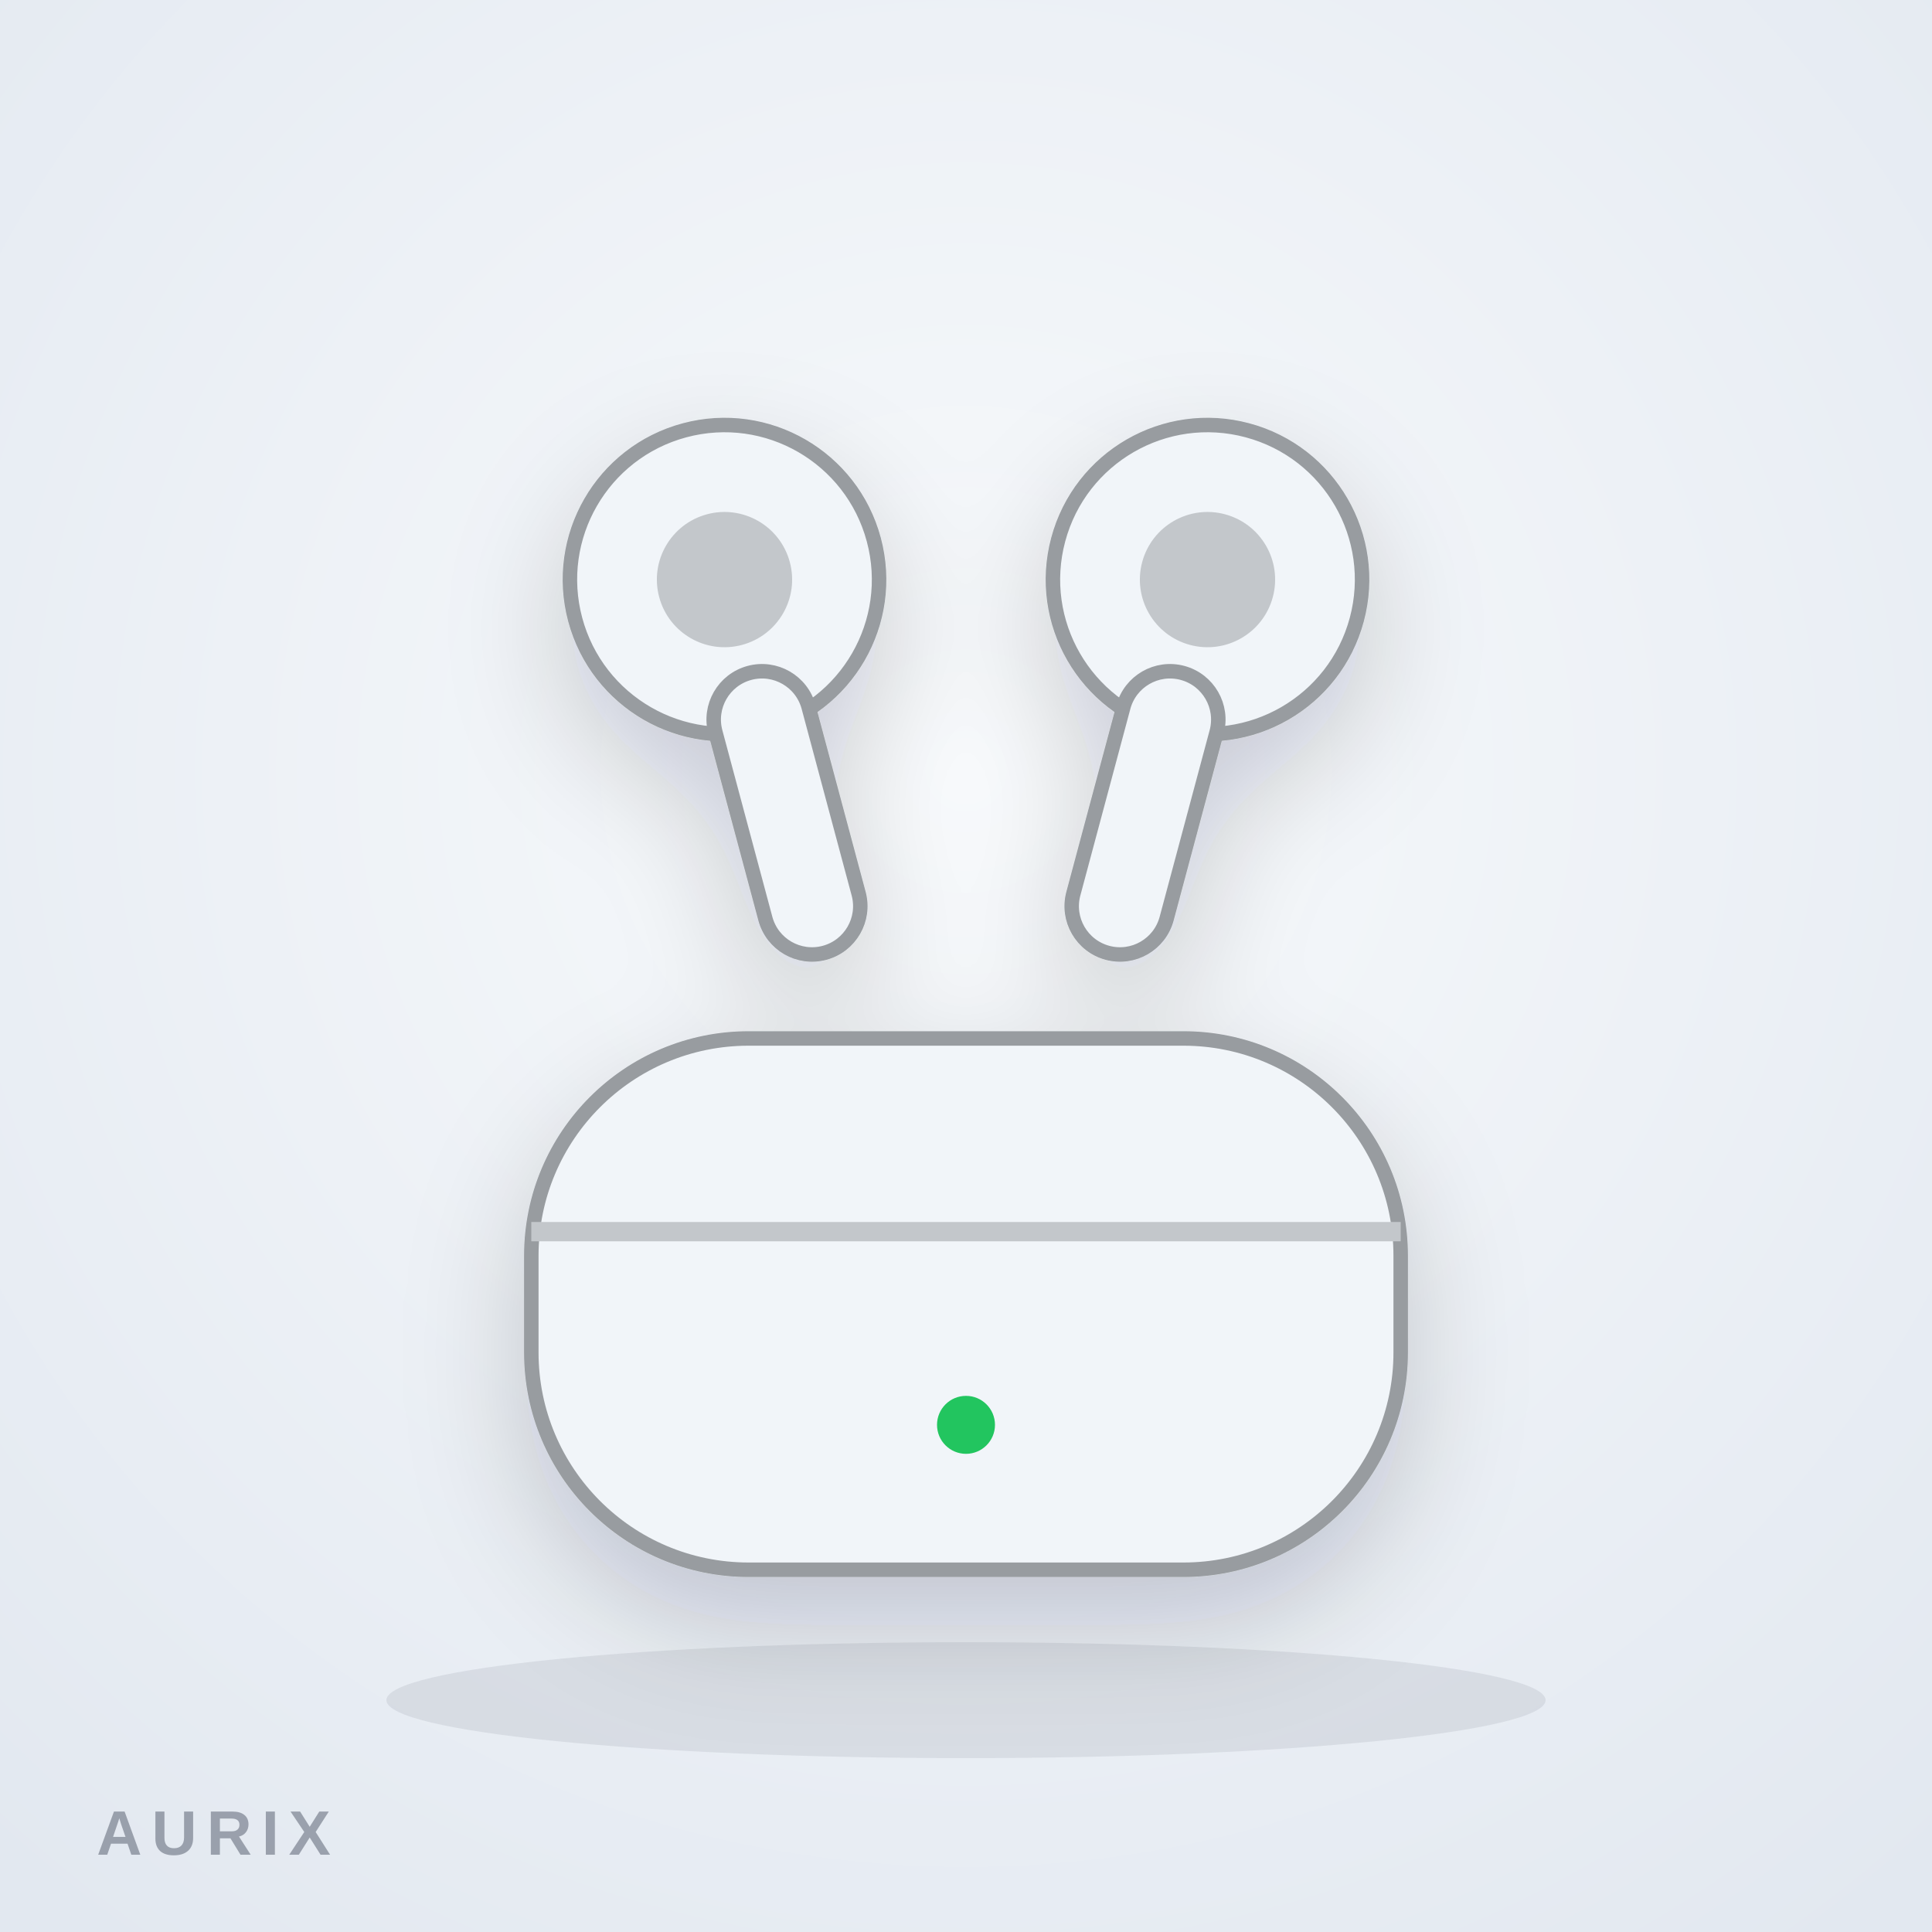
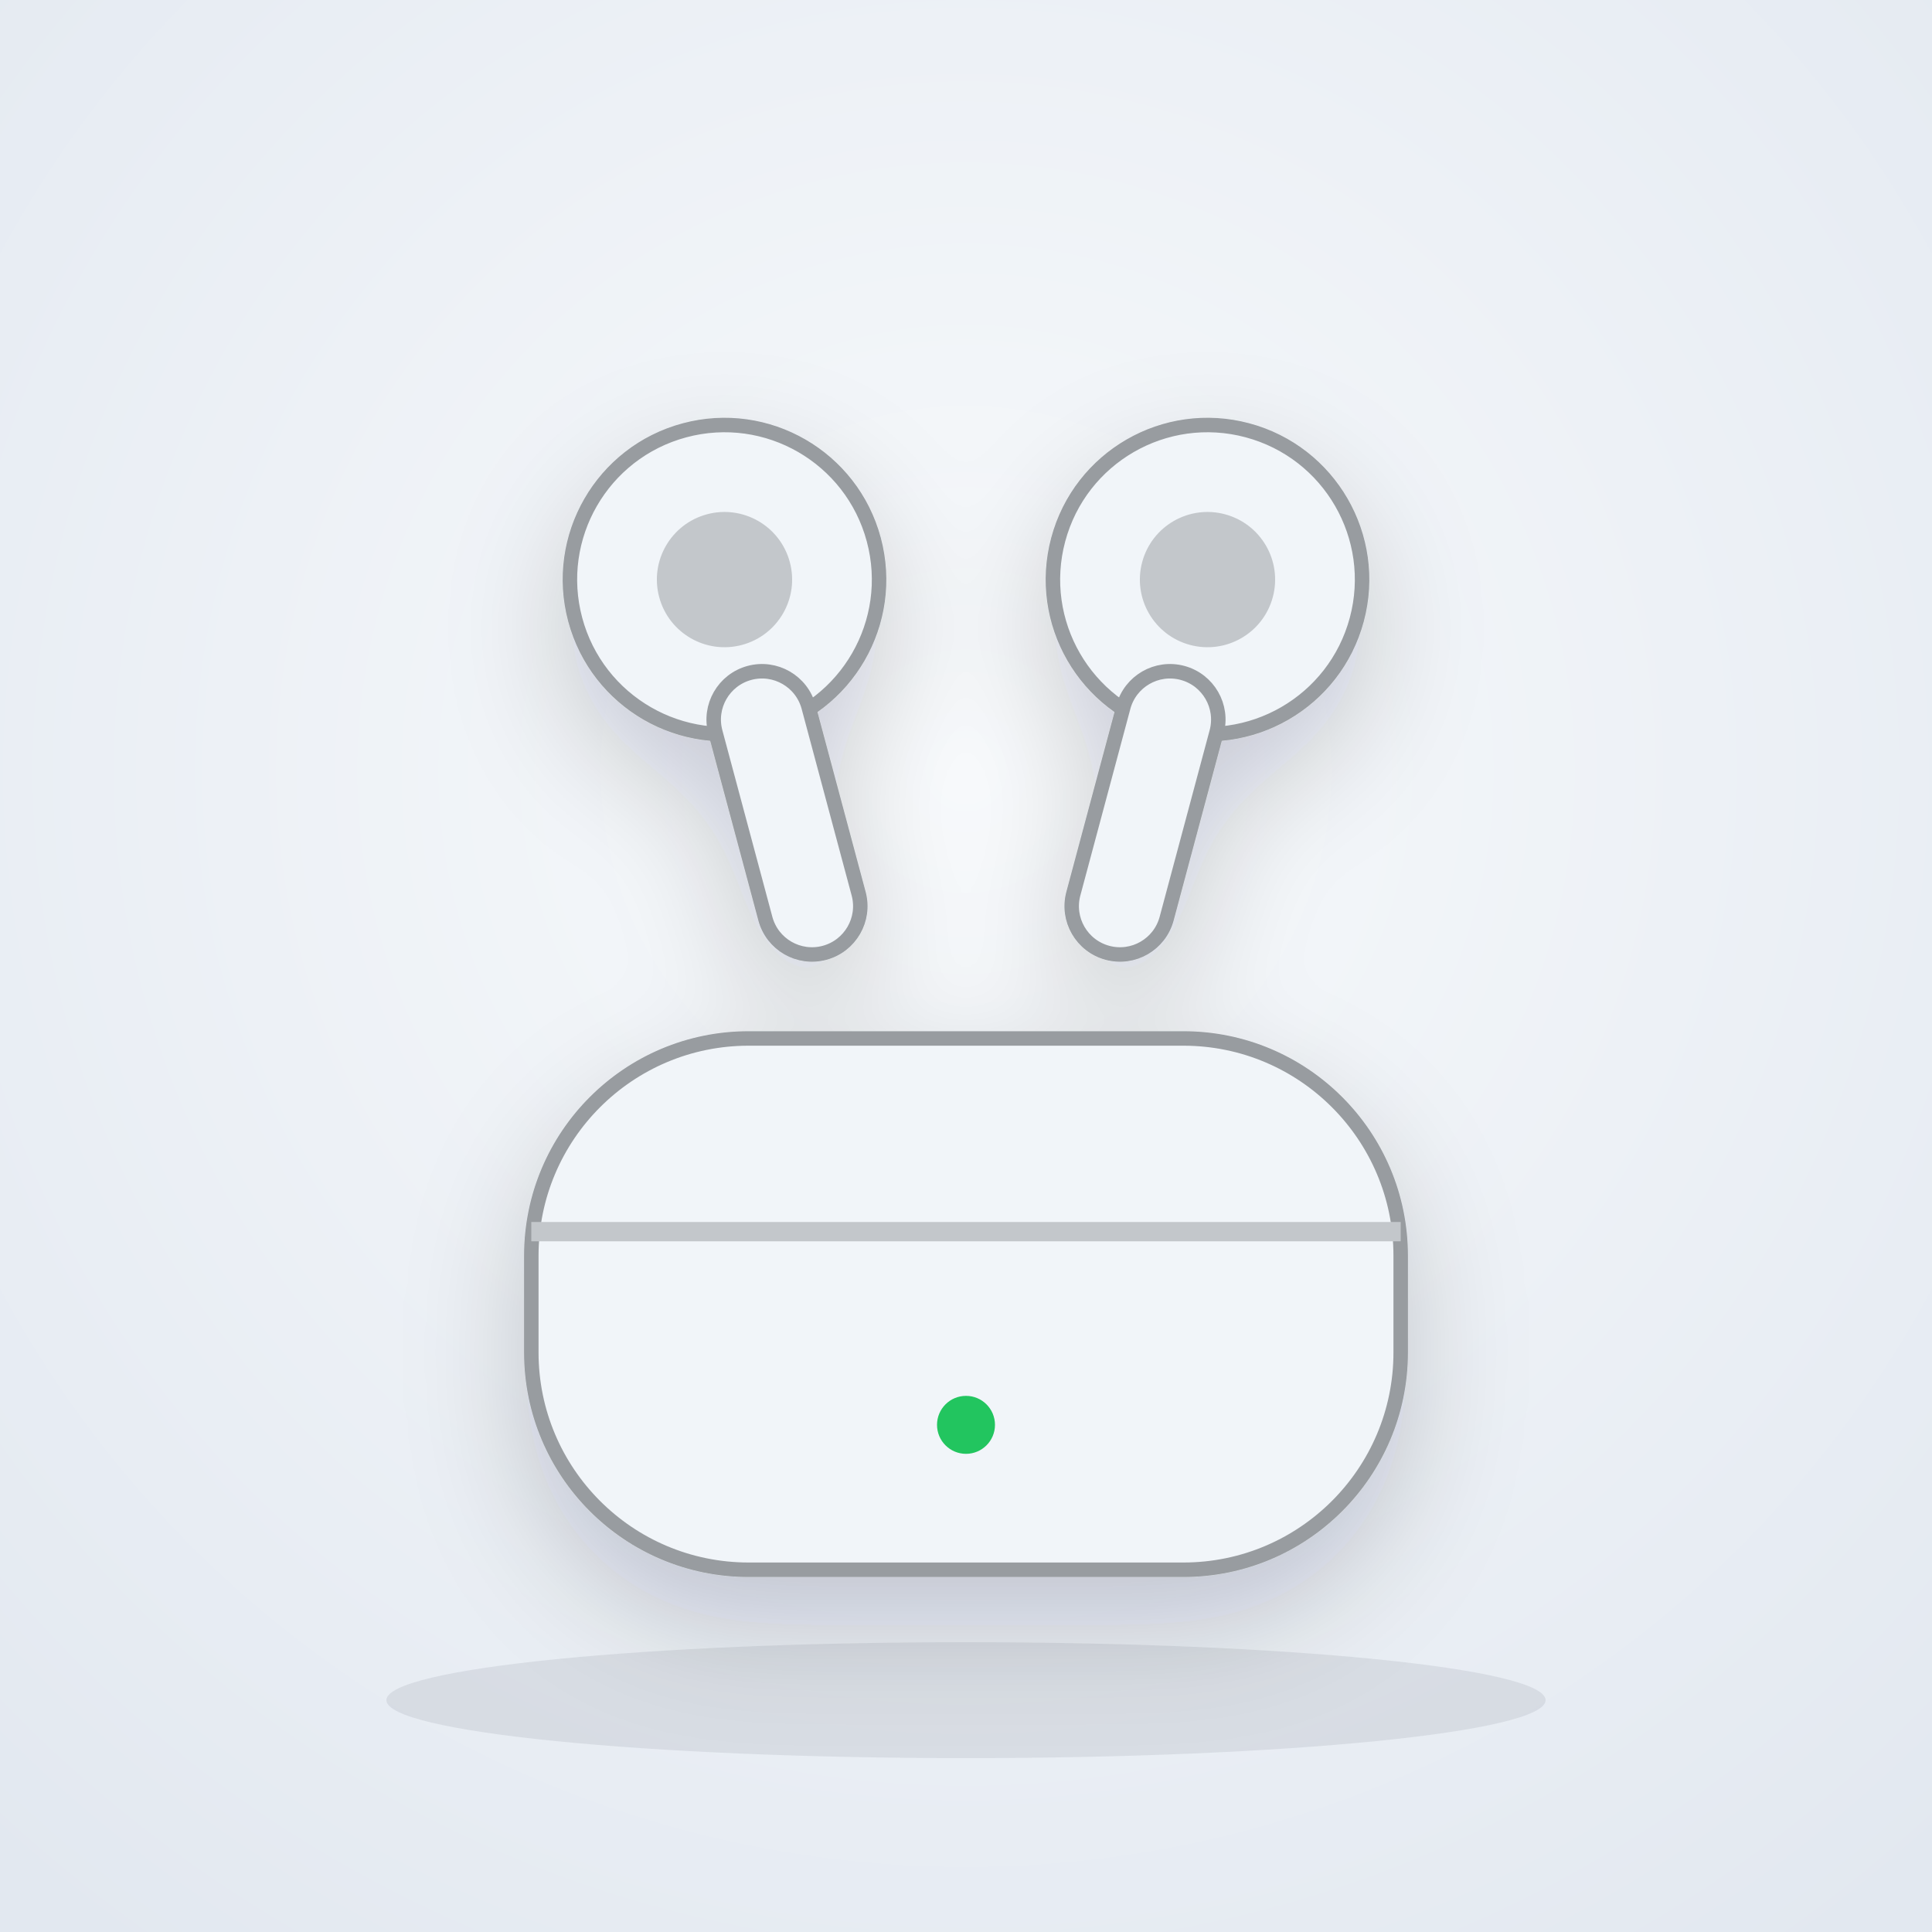
<svg xmlns="http://www.w3.org/2000/svg" viewBox="0 0 400 400" width="800" height="800">
  <defs>
    <radialGradient id="bg" cx="50%" cy="40%" r="75%">
      <stop offset="0" stop-color="#f8fafc" />
      <stop offset="1" stop-color="#e2e8f0" />
    </radialGradient>
    <linearGradient id="screen" x1="0" y1="0" x2="1" y2="1">
      <stop offset="0" stop-color="#6366f1" />
      <stop offset=".5" stop-color="#ec4899" />
      <stop offset="1" stop-color="#f59e0b" />
    </linearGradient>
    <filter id="sh" x="-20%" y="-20%" width="140%" height="140%">
      <feDropShadow dx="0" dy="10" stdDeviation="12" flood-color="#0f172a" flood-opacity=".18" />
    </filter>
  </defs>
  <rect width="400" height="400" fill="url(#bg)" />
  <ellipse cx="200" cy="352" rx="120" ry="12" fill="#0f172a" opacity=".08" />
  <g filter="url(#sh)" transform="translate(200 200) rotate(0) scale(1) translate(-200 -200)">
    <rect x="110" y="215" width="180" height="110" rx="45" fill="#f1f5f9" stroke="#989ca0" stroke-width="3" />
    <line x1="110" y1="255" x2="290" y2="255" stroke="#c3c7cb" stroke-width="4" />
    <circle cx="200" cy="295" r="6" fill="#22c55e" />
    <g transform="translate(150 120) rotate(-15)">
      <circle r="32" fill="#f1f5f9" stroke="#989ca0" stroke-width="3" />
      <rect x="-10" y="20" width="20" height="60" rx="10" fill="#f1f5f9" stroke="#989ca0" stroke-width="3" />
      <circle r="14" fill="#c3c7cb" />
    </g>
    <g transform="translate(250 120) rotate(15)">
      <circle r="32" fill="#f1f5f9" stroke="#989ca0" stroke-width="3" />
      <rect x="-10" y="20" width="20" height="60" rx="10" fill="#f1f5f9" stroke="#989ca0" stroke-width="3" />
      <circle r="14" fill="#c3c7cb" />
    </g>
  </g>
-   <text x="20" y="384" font-family="Arial, sans-serif" font-size="13" font-weight="700" letter-spacing="2" fill="#0f172a" opacity=".35">AURIX</text>
</svg>
